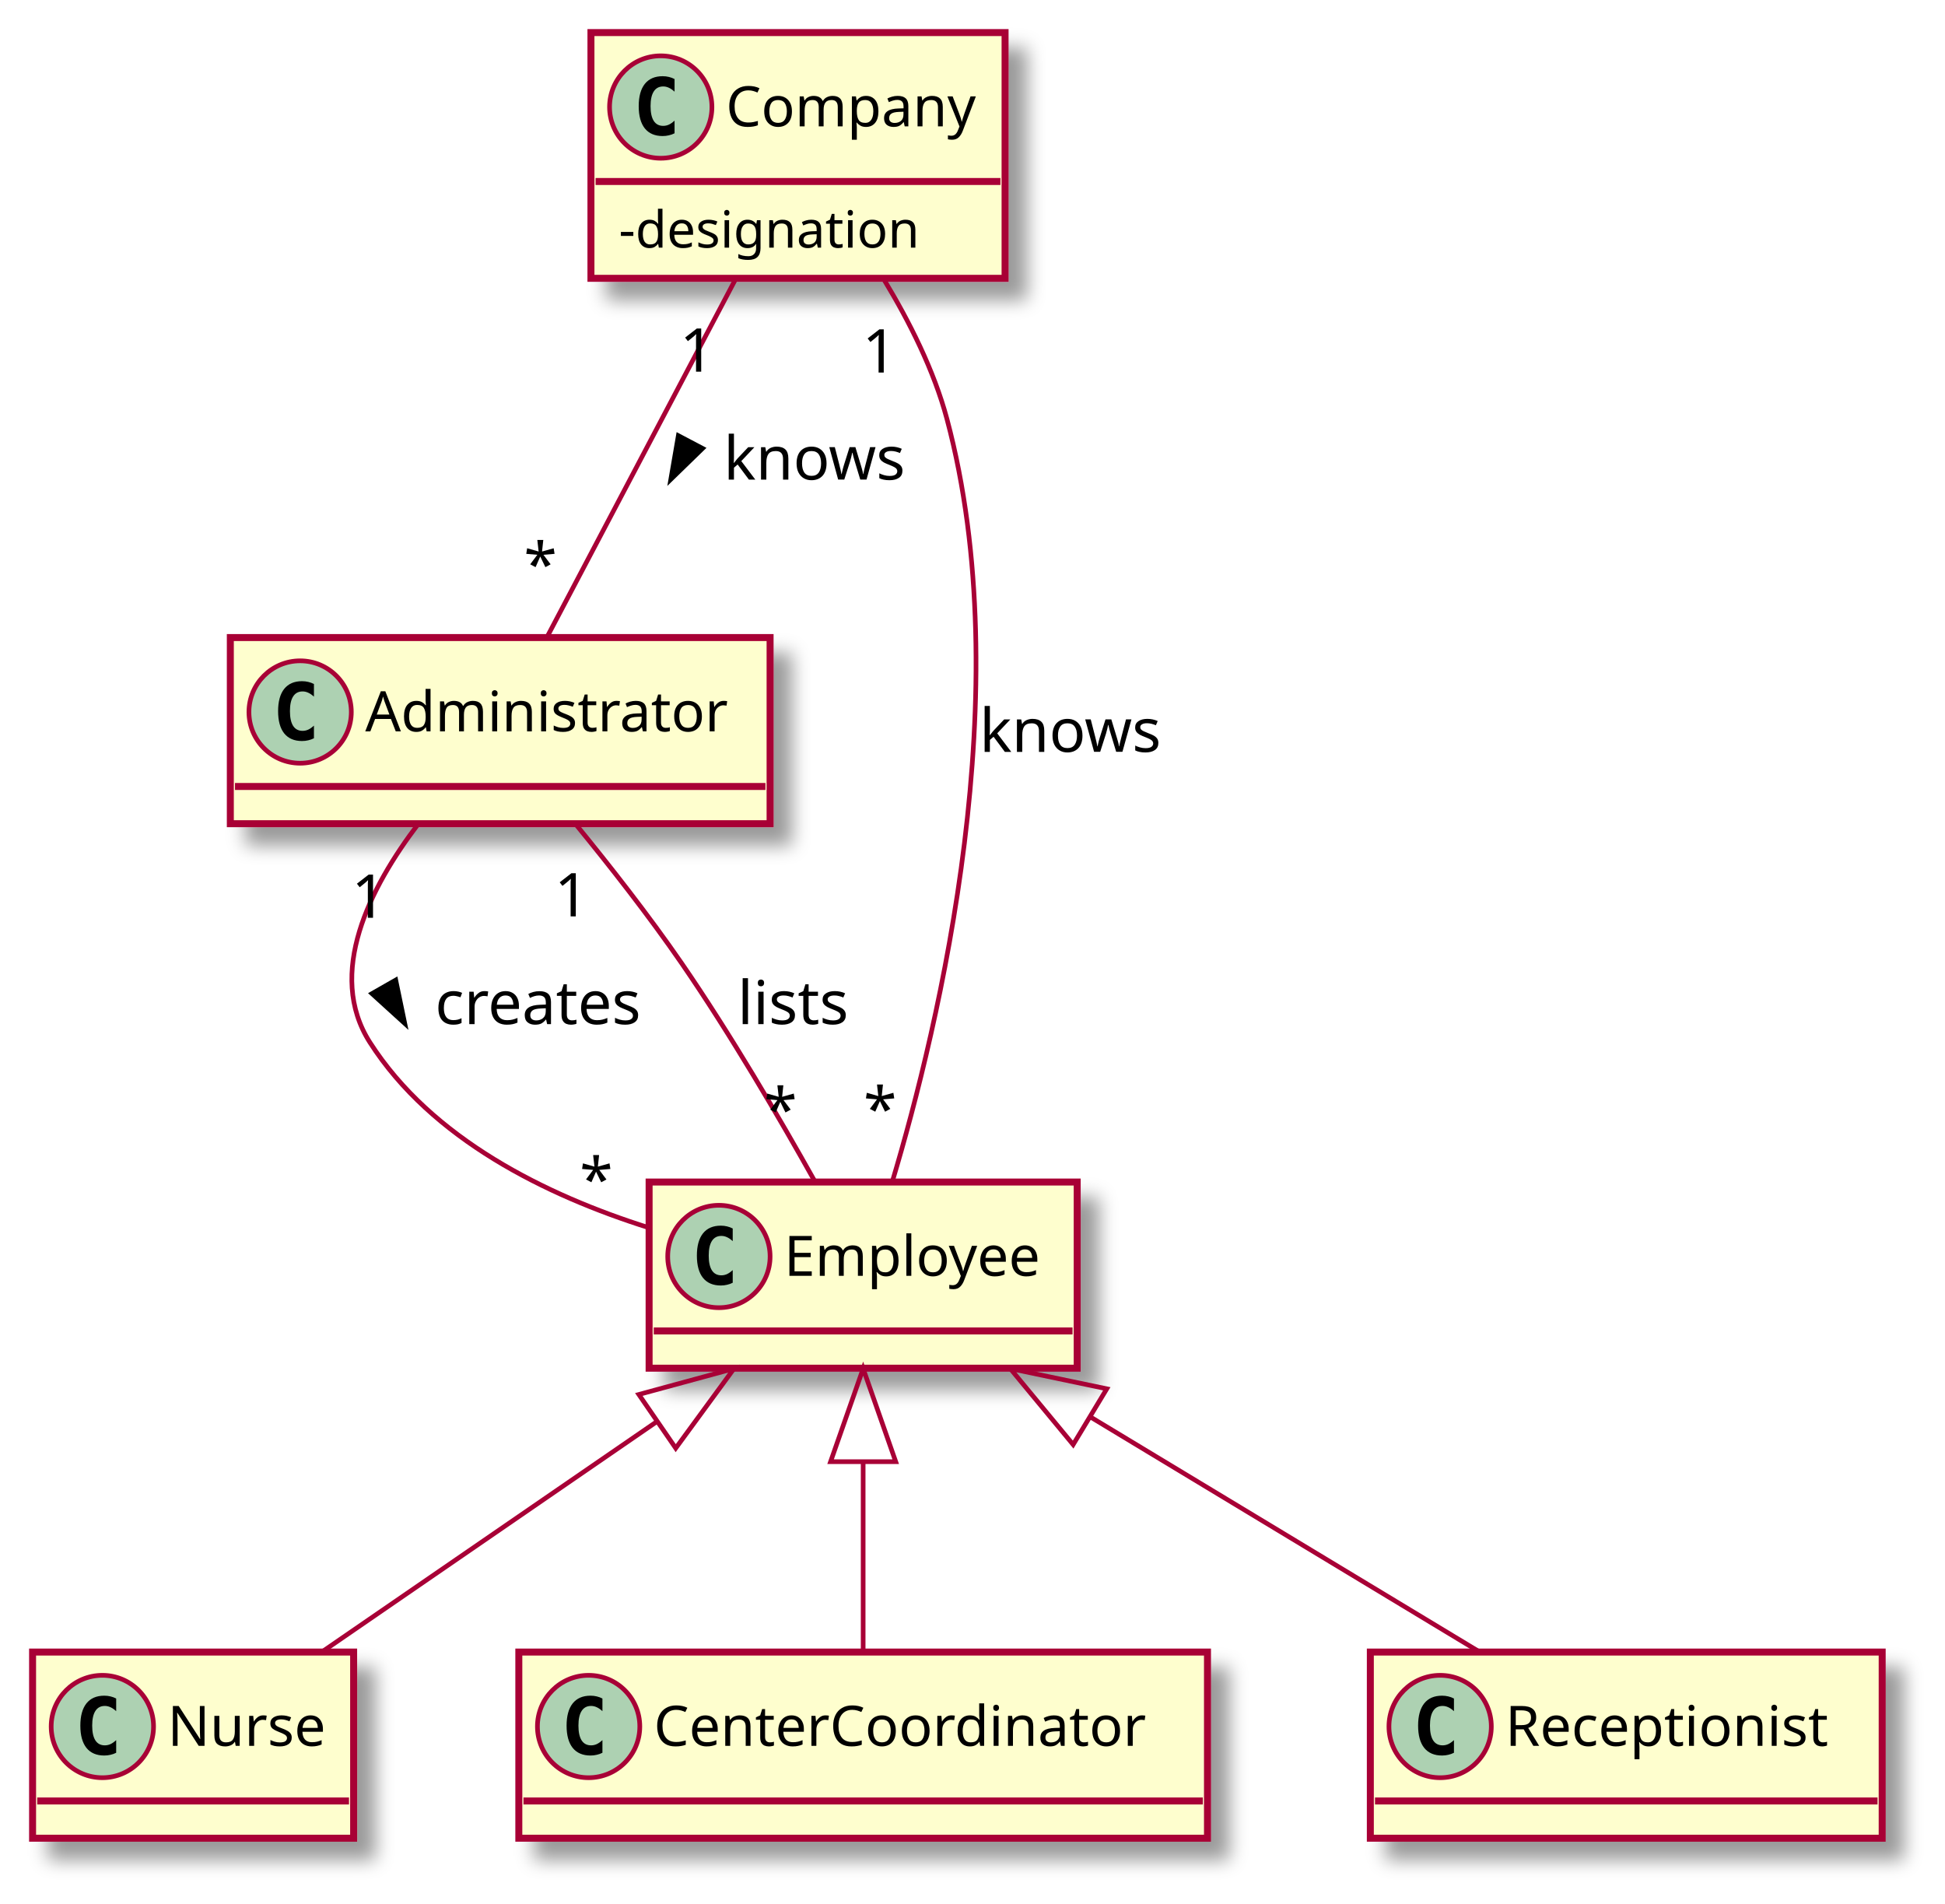
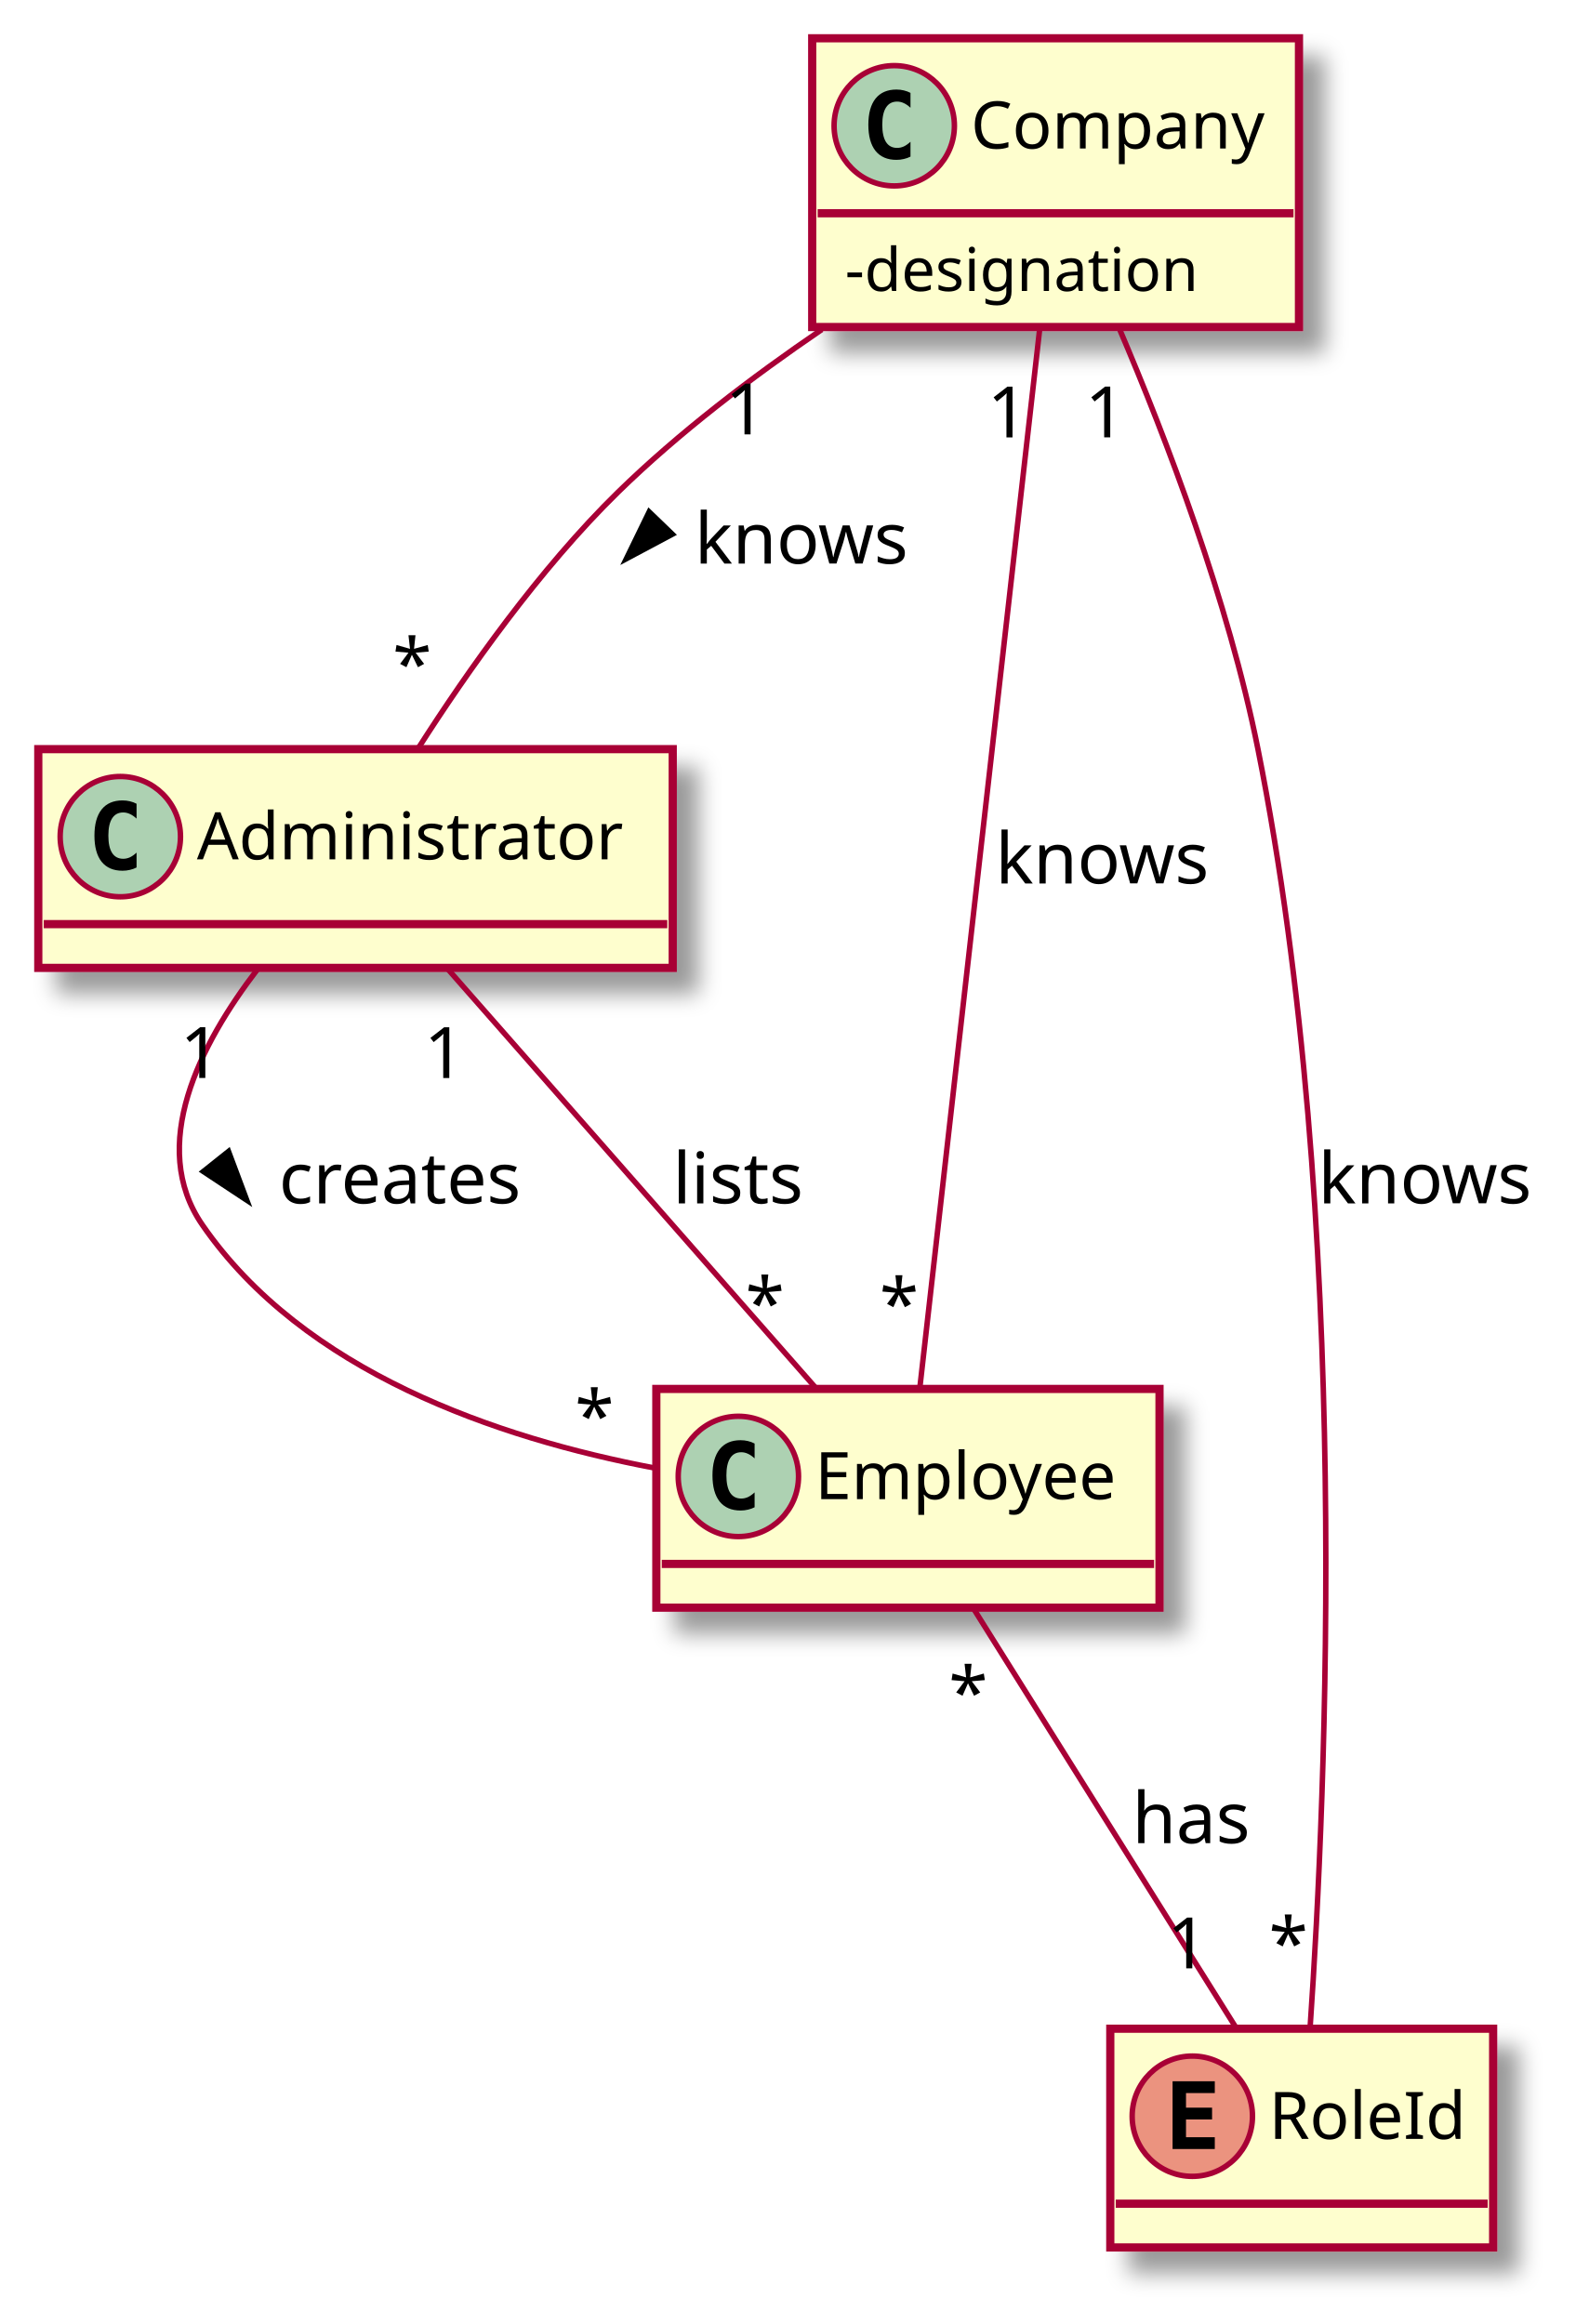
- <svg xmlns="http://www.w3.org/2000/svg" contentScriptType="application/ecmascript" contentStyleType="text/css" height="409px" preserveAspectRatio="none" style="width:418px;height:409px;background:#FFFFFF;" version="1.1" viewBox="0 0 418 409" width="418px" zoomAndPan="magnify">
+ <svg xmlns="http://www.w3.org/2000/svg" contentScriptType="application/ecmascript" contentStyleType="text/css" height="425px" preserveAspectRatio="none" style="width:288px;height:425px;background:#FFFFFF;" version="1.1" viewBox="0 0 288 425" width="288px" zoomAndPan="magnify">
  <defs>
-     <filter height="300%" id="f1lzh27n2fro8i" width="300%" x="-1" y="-1">
+     <filter height="300%" id="f18yp71rmfs2z9" width="300%" x="-1" y="-1">
      <feGaussianBlur result="blurOut" stdDeviation="2.0" />
      <feColorMatrix in="blurOut" result="blurOut2" type="matrix" values="0 0 0 0 0 0 0 0 0 0 0 0 0 0 0 0 0 0 .4 0" />
      <feOffset dx="4.0" dy="4.0" in="blurOut2" result="blurOut3" />
      <feBlend in="SourceGraphic" in2="blurOut3" mode="normal" />
    </filter>
  </defs>
  <g>
-     <rect codeLine="4" fill="#FEFECE" filter="url(#f1lzh27n2fro8i)" height="40" id="Administrator" style="stroke:#A80036;stroke-width:1.5;" width="116" x="49.5" y="137" />
-     <ellipse cx="64.5" cy="153" fill="#ADD1B2" rx="11" ry="11" style="stroke:#A80036;stroke-width:1.0;" />
-     <path d="M67.469,158.641 Q66.891,158.938 66.25,159.078 Q65.609,159.234 64.906,159.234 Q62.406,159.234 61.078,157.594 Q59.766,155.938 59.766,152.812 Q59.766,149.688 61.078,148.031 Q62.406,146.375 64.906,146.375 Q65.609,146.375 66.25,146.531 Q66.906,146.688 67.469,146.984 L67.469,149.703 Q66.844,149.125 66.25,148.859 Q65.656,148.578 65.031,148.578 Q63.688,148.578 63,149.656 Q62.312,150.719 62.312,152.812 Q62.312,154.906 63,155.984 Q63.688,157.047 65.031,157.047 Q65.656,157.047 66.25,156.781 Q66.844,156.5 67.469,155.922 L67.469,158.641 Z " fill="#000000" />
-     <text fill="#000000" font-family="sans-serif" font-size="12" lengthAdjust="spacing" textLength="84" x="78.5" y="157.154">Administrator</text>
-     <line style="stroke:#A80036;stroke-width:1.5;" x1="50.5" x2="164.5" y1="169" y2="169" />
-     <rect codeLine="6" fill="#FEFECE" filter="url(#f1lzh27n2fro8i)" height="40" id="Employee" style="stroke:#A80036;stroke-width:1.5;" width="92" x="139.5" y="254" />
-     <ellipse cx="154.5" cy="270" fill="#ADD1B2" rx="11" ry="11" style="stroke:#A80036;stroke-width:1.0;" />
-     <path d="M157.469,275.641 Q156.891,275.938 156.25,276.078 Q155.609,276.234 154.906,276.234 Q152.406,276.234 151.078,274.594 Q149.766,272.938 149.766,269.812 Q149.766,266.688 151.078,265.031 Q152.406,263.375 154.906,263.375 Q155.609,263.375 156.25,263.531 Q156.906,263.688 157.469,263.984 L157.469,266.703 Q156.844,266.125 156.25,265.859 Q155.656,265.578 155.031,265.578 Q153.688,265.578 153,266.656 Q152.312,267.719 152.312,269.812 Q152.312,271.906 153,272.984 Q153.688,274.047 155.031,274.047 Q155.656,274.047 156.25,273.781 Q156.844,273.5 157.469,272.922 L157.469,275.641 Z " fill="#000000" />
-     <text fill="#000000" font-family="sans-serif" font-size="12" lengthAdjust="spacing" textLength="60" x="168.5" y="274.154">Employee</text>
-     <line style="stroke:#A80036;stroke-width:1.5;" x1="140.5" x2="230.5" y1="286" y2="286" />
-     <rect codeLine="9" fill="#FEFECE" filter="url(#f1lzh27n2fro8i)" height="52.805" id="Company" style="stroke:#A80036;stroke-width:1.5;" width="89" x="127" y="7" />
-     <ellipse cx="142" cy="23" fill="#ADD1B2" rx="11" ry="11" style="stroke:#A80036;stroke-width:1.0;" />
-     <path d="M144.969,28.641 Q144.391,28.938 143.75,29.078 Q143.109,29.234 142.406,29.234 Q139.906,29.234 138.578,27.594 Q137.266,25.938 137.266,22.812 Q137.266,19.688 138.578,18.031 Q139.906,16.375 142.406,16.375 Q143.109,16.375 143.75,16.531 Q144.406,16.688 144.969,16.984 L144.969,19.703 Q144.344,19.125 143.75,18.859 Q143.156,18.578 142.531,18.578 Q141.188,18.578 140.5,19.656 Q139.812,20.719 139.812,22.812 Q139.812,24.906 140.5,25.984 Q141.188,27.047 142.531,27.047 Q143.156,27.047 143.75,26.781 Q144.344,26.5 144.969,25.922 L144.969,28.641 Z " fill="#000000" />
-     <text fill="#000000" font-family="sans-serif" font-size="12" lengthAdjust="spacing" textLength="57" x="156" y="27.154">Company</text>
-     <line style="stroke:#A80036;stroke-width:1.5;" x1="128" x2="215" y1="39" y2="39" />
-     <text fill="#000000" font-family="sans-serif" font-size="11" lengthAdjust="spacing" textLength="70" x="133" y="53.21">-designation</text>
-     <rect fill="#FEFECE" filter="url(#f1lzh27n2fro8i)" height="40" id="Nurse" style="stroke:#A80036;stroke-width:1.5;" width="69" x="7" y="355" />
-     <ellipse cx="22" cy="371" fill="#ADD1B2" rx="11" ry="11" style="stroke:#A80036;stroke-width:1.0;" />
-     <path d="M24.969,376.641 Q24.391,376.938 23.75,377.078 Q23.109,377.234 22.406,377.234 Q19.906,377.234 18.578,375.594 Q17.266,373.938 17.266,370.812 Q17.266,367.688 18.578,366.031 Q19.906,364.375 22.406,364.375 Q23.109,364.375 23.75,364.531 Q24.406,364.688 24.969,364.984 L24.969,367.703 Q24.344,367.125 23.75,366.859 Q23.156,366.578 22.531,366.578 Q21.188,366.578 20.5,367.656 Q19.812,368.719 19.812,370.812 Q19.812,372.906 20.5,373.984 Q21.188,375.047 22.531,375.047 Q23.156,375.047 23.75,374.781 Q24.344,374.5 24.969,373.922 L24.969,376.641 Z " fill="#000000" />
-     <text fill="#000000" font-family="sans-serif" font-size="12" lengthAdjust="spacing" textLength="37" x="36" y="375.154">Nurse</text>
-     <line style="stroke:#A80036;stroke-width:1.5;" x1="8" x2="75" y1="387" y2="387" />
-     <rect fill="#FEFECE" filter="url(#f1lzh27n2fro8i)" height="40" id="CenterCoordinator" style="stroke:#A80036;stroke-width:1.5;" width="148" x="111.5" y="355" />
-     <ellipse cx="126.5" cy="371" fill="#ADD1B2" rx="11" ry="11" style="stroke:#A80036;stroke-width:1.0;" />
-     <path d="M129.469,376.641 Q128.891,376.938 128.25,377.078 Q127.609,377.234 126.906,377.234 Q124.406,377.234 123.078,375.594 Q121.766,373.938 121.766,370.812 Q121.766,367.688 123.078,366.031 Q124.406,364.375 126.906,364.375 Q127.609,364.375 128.25,364.531 Q128.906,364.688 129.469,364.984 L129.469,367.703 Q128.844,367.125 128.25,366.859 Q127.656,366.578 127.031,366.578 Q125.688,366.578 125,367.656 Q124.312,368.719 124.312,370.812 Q124.312,372.906 125,373.984 Q125.688,375.047 127.031,375.047 Q127.656,375.047 128.25,374.781 Q128.844,374.5 129.469,373.922 L129.469,376.641 Z " fill="#000000" />
-     <text fill="#000000" font-family="sans-serif" font-size="12" lengthAdjust="spacing" textLength="116" x="140.5" y="375.154">CenterCoordinator</text>
-     <line style="stroke:#A80036;stroke-width:1.5;" x1="112.5" x2="258.5" y1="387" y2="387" />
-     <rect fill="#FEFECE" filter="url(#f1lzh27n2fro8i)" height="40" id="Receptionist" style="stroke:#A80036;stroke-width:1.5;" width="110" x="294.5" y="355" />
-     <ellipse cx="309.5" cy="371" fill="#ADD1B2" rx="11" ry="11" style="stroke:#A80036;stroke-width:1.0;" />
-     <path d="M312.469,376.641 Q311.891,376.938 311.25,377.078 Q310.609,377.234 309.906,377.234 Q307.406,377.234 306.078,375.594 Q304.766,373.938 304.766,370.812 Q304.766,367.688 306.078,366.031 Q307.406,364.375 309.906,364.375 Q310.609,364.375 311.25,364.531 Q311.906,364.688 312.469,364.984 L312.469,367.703 Q311.844,367.125 311.25,366.859 Q310.656,366.578 310.031,366.578 Q308.688,366.578 308,367.656 Q307.312,368.719 307.312,370.812 Q307.312,372.906 308,373.984 Q308.688,375.047 310.031,375.047 Q310.656,375.047 311.25,374.781 Q311.844,374.5 312.469,373.922 L312.469,376.641 Z " fill="#000000" />
-     <text fill="#000000" font-family="sans-serif" font-size="12" lengthAdjust="spacing" textLength="78" x="323.5" y="375.154">Receptionist</text>
-     <line style="stroke:#A80036;stroke-width:1.5;" x1="295.5" x2="403.5" y1="387" y2="387" />
-     <path codeLine="13" d="M89.9,177.04 C79.5,190.69 70.05,209.21 79.5,224 C92.77,244.75 117.32,256.84 139.46,263.82 " fill="none" id="Administrator-Employee" style="stroke:#A80036;stroke-width:1.0;" />
-     <polygon fill="#000000" points="86.98,219.908,85.046,210.596,79.942,213.511,86.98,219.908" style="stroke:#000000;stroke-width:1.0;" />
-     <text fill="#000000" font-family="sans-serif" font-size="13" lengthAdjust="spacing" textLength="48" x="93.5" y="220.067">creates</text>
-     <text fill="#000000" font-family="sans-serif" font-size="13" lengthAdjust="spacing" textLength="8" x="75.555" y="197.216">1</text>
-     <text fill="#000000" font-family="sans-serif" font-size="13" lengthAdjust="spacing" textLength="7" x="124.565" y="258.08">*</text>
-     <path codeLine="14" d="M123.7,177.08 C130.97,185.96 139.47,196.79 146.5,207 C156.99,222.24 167.59,240.39 175.08,253.79 " fill="none" id="Administrator-Employee-1" style="stroke:#A80036;stroke-width:1.0;" />
-     <text fill="#000000" font-family="sans-serif" font-size="13" lengthAdjust="spacing" textLength="25" x="158.5" y="220.067">lists</text>
-     <text fill="#000000" font-family="sans-serif" font-size="13" lengthAdjust="spacing" textLength="8" x="119.131" y="196.922">1</text>
-     <text fill="#000000" font-family="sans-serif" font-size="13" lengthAdjust="spacing" textLength="7" x="164.165" y="243.082">*</text>
-     <path codeLine="16" d="M157.93,60.27 C145.89,83.12 128.58,115.98 117.69,136.65 " fill="none" id="Company-Administrator" style="stroke:#A80036;stroke-width:1.0;" />
-     <polygon fill="#000000" points="144.169,102.99,150.986,96.358,145.785,93.618,144.169,102.99" style="stroke:#000000;stroke-width:1.0;" />
-     <text fill="#000000" font-family="sans-serif" font-size="13" lengthAdjust="spacing" textLength="39" x="155.5" y="103.067">knows</text>
-     <text fill="#000000" font-family="sans-serif" font-size="13" lengthAdjust="spacing" textLength="8" x="146.087" y="79.869">1</text>
-     <text fill="#000000" font-family="sans-serif" font-size="13" lengthAdjust="spacing" textLength="7" x="112.572" y="125.903">*</text>
-     <path codeLine="17" d="M189.97,60.07 C195.44,69.09 200.71,79.58 203.5,90 C219.1,148.29 201.85,220.25 191.76,253.93 " fill="none" id="Company-Employee" style="stroke:#A80036;stroke-width:1.0;" />
-     <text fill="#000000" font-family="sans-serif" font-size="13" lengthAdjust="spacing" textLength="39" x="210.5" y="161.567">knows</text>
-     <text fill="#000000" font-family="sans-serif" font-size="13" lengthAdjust="spacing" textLength="8" x="185.316" y="80.053">1</text>
-     <text fill="#000000" font-family="sans-serif" font-size="13" lengthAdjust="spacing" textLength="7" x="185.571" y="242.918">*</text>
-     <path codeLine="19" d="M141.25,305.42 C117.74,321.58 89.58,340.95 69.18,354.97 " fill="none" id="Employee-backto-Nurse" style="stroke:#A80036;stroke-width:1.0;" />
-     <polygon fill="none" points="137.29,299.65,157.74,294.09,145.22,311.19,137.29,299.65" style="stroke:#A80036;stroke-width:1.0;" />
-     <path codeLine="20" d="M185.5,314.44 C185.5,328.4 185.5,343.48 185.5,354.97 " fill="none" id="Employee-backto-CenterCoordinator" style="stroke:#A80036;stroke-width:1.0;" />
-     <polygon fill="none" points="178.5,314.09,185.5,294.09,192.5,314.09,178.5,314.09" style="stroke:#A80036;stroke-width:1.0;" />
-     <path codeLine="21" d="M234.34,304.48 C261.41,320.83 294.29,340.67 317.98,354.97 " fill="none" id="Employee-backto-Receptionist" style="stroke:#A80036;stroke-width:1.0;" />
-     <polygon fill="none" points="230.63,310.42,217.12,294.09,237.86,298.43,230.63,310.42" style="stroke:#A80036;stroke-width:1.0;" />
+     <rect codeLine="4" fill="#FEFECE" filter="url(#f18yp71rmfs2z9)" height="40" id="Administrator" style="stroke:#A80036;stroke-width:1.5;" width="116" x="7" y="137" />
+     <ellipse cx="22" cy="153" fill="#ADD1B2" rx="11" ry="11" style="stroke:#A80036;stroke-width:1.0;" />
+     <path d="M24.969,158.641 Q24.391,158.938 23.75,159.078 Q23.109,159.234 22.406,159.234 Q19.906,159.234 18.578,157.594 Q17.266,155.938 17.266,152.812 Q17.266,149.688 18.578,148.031 Q19.906,146.375 22.406,146.375 Q23.109,146.375 23.75,146.531 Q24.406,146.688 24.969,146.984 L24.969,149.703 Q24.344,149.125 23.75,148.859 Q23.156,148.578 22.531,148.578 Q21.188,148.578 20.5,149.656 Q19.812,150.719 19.812,152.812 Q19.812,154.906 20.5,155.984 Q21.188,157.047 22.531,157.047 Q23.156,157.047 23.75,156.781 Q24.344,156.5 24.969,155.922 L24.969,158.641 Z " fill="#000000" />
+     <text fill="#000000" font-family="sans-serif" font-size="12" lengthAdjust="spacing" textLength="84" x="36" y="157.154">Administrator</text>
+     <line style="stroke:#A80036;stroke-width:1.5;" x1="8" x2="122" y1="169" y2="169" />
+     <rect codeLine="6" fill="#FEFECE" filter="url(#f18yp71rmfs2z9)" height="40" id="Employee" style="stroke:#A80036;stroke-width:1.5;" width="92" x="120" y="254" />
+     <ellipse cx="135" cy="270" fill="#ADD1B2" rx="11" ry="11" style="stroke:#A80036;stroke-width:1.0;" />
+     <path d="M137.969,275.641 Q137.391,275.938 136.75,276.078 Q136.109,276.234 135.406,276.234 Q132.906,276.234 131.578,274.594 Q130.266,272.938 130.266,269.812 Q130.266,266.688 131.578,265.031 Q132.906,263.375 135.406,263.375 Q136.109,263.375 136.75,263.531 Q137.406,263.688 137.969,263.984 L137.969,266.703 Q137.344,266.125 136.75,265.859 Q136.156,265.578 135.531,265.578 Q134.188,265.578 133.5,266.656 Q132.812,267.719 132.812,269.812 Q132.812,271.906 133.5,272.984 Q134.188,274.047 135.531,274.047 Q136.156,274.047 136.75,273.781 Q137.344,273.5 137.969,272.922 L137.969,275.641 Z " fill="#000000" />
+     <text fill="#000000" font-family="sans-serif" font-size="12" lengthAdjust="spacing" textLength="60" x="149" y="274.154">Employee</text>
+     <line style="stroke:#A80036;stroke-width:1.5;" x1="121" x2="211" y1="286" y2="286" />
+     <rect codeLine="9" fill="#FEFECE" filter="url(#f18yp71rmfs2z9)" height="52.805" id="Company" style="stroke:#A80036;stroke-width:1.5;" width="89" x="148.5" y="7" />
+     <ellipse cx="163.5" cy="23" fill="#ADD1B2" rx="11" ry="11" style="stroke:#A80036;stroke-width:1.0;" />
+     <path d="M166.469,28.641 Q165.891,28.938 165.25,29.078 Q164.609,29.234 163.906,29.234 Q161.406,29.234 160.078,27.594 Q158.766,25.938 158.766,22.812 Q158.766,19.688 160.078,18.031 Q161.406,16.375 163.906,16.375 Q164.609,16.375 165.25,16.531 Q165.906,16.688 166.469,16.984 L166.469,19.703 Q165.844,19.125 165.25,18.859 Q164.656,18.578 164.031,18.578 Q162.688,18.578 162,19.656 Q161.312,20.719 161.312,22.812 Q161.312,24.906 162,25.984 Q162.688,27.047 164.031,27.047 Q164.656,27.047 165.25,26.781 Q165.844,26.5 166.469,25.922 L166.469,28.641 Z " fill="#000000" />
+     <text fill="#000000" font-family="sans-serif" font-size="12" lengthAdjust="spacing" textLength="57" x="177.5" y="27.154">Company</text>
+     <line style="stroke:#A80036;stroke-width:1.5;" x1="149.5" x2="236.5" y1="39" y2="39" />
+     <text fill="#000000" font-family="sans-serif" font-size="11" lengthAdjust="spacing" textLength="70" x="154.5" y="53.21">-designation</text>
+     <rect codeLine="13" fill="#FEFECE" filter="url(#f18yp71rmfs2z9)" height="40" id="RoleId" style="stroke:#A80036;stroke-width:1.5;" width="70" x="203" y="371" />
+     <ellipse cx="218" cy="387" fill="#EB937F" rx="11" ry="11" style="stroke:#A80036;stroke-width:1.0;" />
+     <path d="M222.109,393 L214.391,393 L214.391,380.609 L222.109,380.609 L222.109,382.766 L216.844,382.766 L216.844,385.438 L221.609,385.438 L221.609,387.594 L216.844,387.594 L216.844,390.844 L222.109,390.844 L222.109,393 Z " fill="#000000" />
+     <text fill="#000000" font-family="sans-serif" font-size="12" lengthAdjust="spacing" textLength="38" x="232" y="391.154">RoleId</text>
+     <line style="stroke:#A80036;stroke-width:1.5;" x1="204" x2="272" y1="403" y2="403" />
+     <path codeLine="15" d="M47.09,177.24 C36.54,191 27.03,209.55 37,224 C55.5,250.82 90.75,262.97 119.73,268.47 " fill="none" id="Administrator-Employee" style="stroke:#A80036;stroke-width:1.0;" />
+     <polygon fill="#000000" points="45.114,219.478,41.779,210.571,37.181,214.233,45.114,219.478" style="stroke:#000000;stroke-width:1.0;" />
+     <text fill="#000000" font-family="sans-serif" font-size="13" lengthAdjust="spacing" textLength="48" x="51" y="220.067">creates</text>
+     <text fill="#000000" font-family="sans-serif" font-size="13" lengthAdjust="spacing" textLength="8" x="32.928" y="197.127">1</text>
+     <text fill="#000000" font-family="sans-serif" font-size="13" lengthAdjust="spacing" textLength="7" x="105.109" y="263.552">*</text>
+     <path codeLine="16" d="M81.91,177.25 C100.55,198.48 130.37,232.44 149.04,253.69 " fill="none" id="Administrator-Employee-1" style="stroke:#A80036;stroke-width:1.0;" />
+     <text fill="#000000" font-family="sans-serif" font-size="13" lengthAdjust="spacing" textLength="25" x="123" y="220.067">lists</text>
+     <text fill="#000000" font-family="sans-serif" font-size="13" lengthAdjust="spacing" textLength="8" x="77.541" y="197.14">1</text>
+     <text fill="#000000" font-family="sans-serif" font-size="13" lengthAdjust="spacing" textLength="7" x="136.286" y="242.954">*</text>
+     <path codeLine="18" d="M150.26,60.26 C137.58,68.9 124.12,79.13 113,90 C98.62,104.07 85.42,122.84 76.52,136.76 " fill="none" id="Company-Administrator" style="stroke:#A80036;stroke-width:1.0;" />
+     <polygon fill="#000000" points="114.53,102.166,122.923,97.694,118.691,93.614,114.53,102.166" style="stroke:#000000;stroke-width:1.0;" />
+     <text fill="#000000" font-family="sans-serif" font-size="13" lengthAdjust="spacing" textLength="39" x="127" y="103.067">knows</text>
+     <text fill="#000000" font-family="sans-serif" font-size="13" lengthAdjust="spacing" textLength="8" x="132.62" y="79.427">1</text>
+     <text fill="#000000" font-family="sans-serif" font-size="13" lengthAdjust="spacing" textLength="7" x="71.776" y="126.044">*</text>
+     <path codeLine="19" d="M190.11,60.02 C184.67,108.09 173.01,211.04 168.18,253.79 " fill="none" id="Company-Employee" style="stroke:#A80036;stroke-width:1.0;" />
+     <text fill="#000000" font-family="sans-serif" font-size="13" lengthAdjust="spacing" textLength="39" x="182" y="161.567">knows</text>
+     <text fill="#000000" font-family="sans-serif" font-size="13" lengthAdjust="spacing" textLength="8" x="180.517" y="79.992">1</text>
+     <text fill="#000000" font-family="sans-serif" font-size="13" lengthAdjust="spacing" textLength="7" x="160.809" y="243.082">*</text>
+     <path codeLine="21" d="M204.62,60.01 C213.31,80.38 224.59,109.91 230,137 C247.14,222.76 242.47,328.07 239.54,370.71 " fill="none" id="Company-RoleId" style="stroke:#A80036;stroke-width:1.0;" />
+     <text fill="#000000" font-family="sans-serif" font-size="13" lengthAdjust="spacing" textLength="39" x="241" y="220.067">knows</text>
+     <text fill="#000000" font-family="sans-serif" font-size="13" lengthAdjust="spacing" textLength="8" x="198.382" y="79.98">1</text>
+     <text fill="#000000" font-family="sans-serif" font-size="13" lengthAdjust="spacing" textLength="7" x="231.989" y="359.98">*</text>
+     <path codeLine="22" d="M178.05,294.25 C191.34,315.48 212.6,349.44 225.91,370.69 " fill="none" id="Employee-RoleId" style="stroke:#A80036;stroke-width:1.0;" />
+     <text fill="#000000" font-family="sans-serif" font-size="13" lengthAdjust="spacing" textLength="23" x="207" y="337.067">has</text>
+     <text fill="#000000" font-family="sans-serif" font-size="13" lengthAdjust="spacing" textLength="7" x="173.455" y="314.14">*</text>
+     <text fill="#000000" font-family="sans-serif" font-size="13" lengthAdjust="spacing" textLength="8" x="213.385" y="359.954">1</text>
  </g>
</svg>
